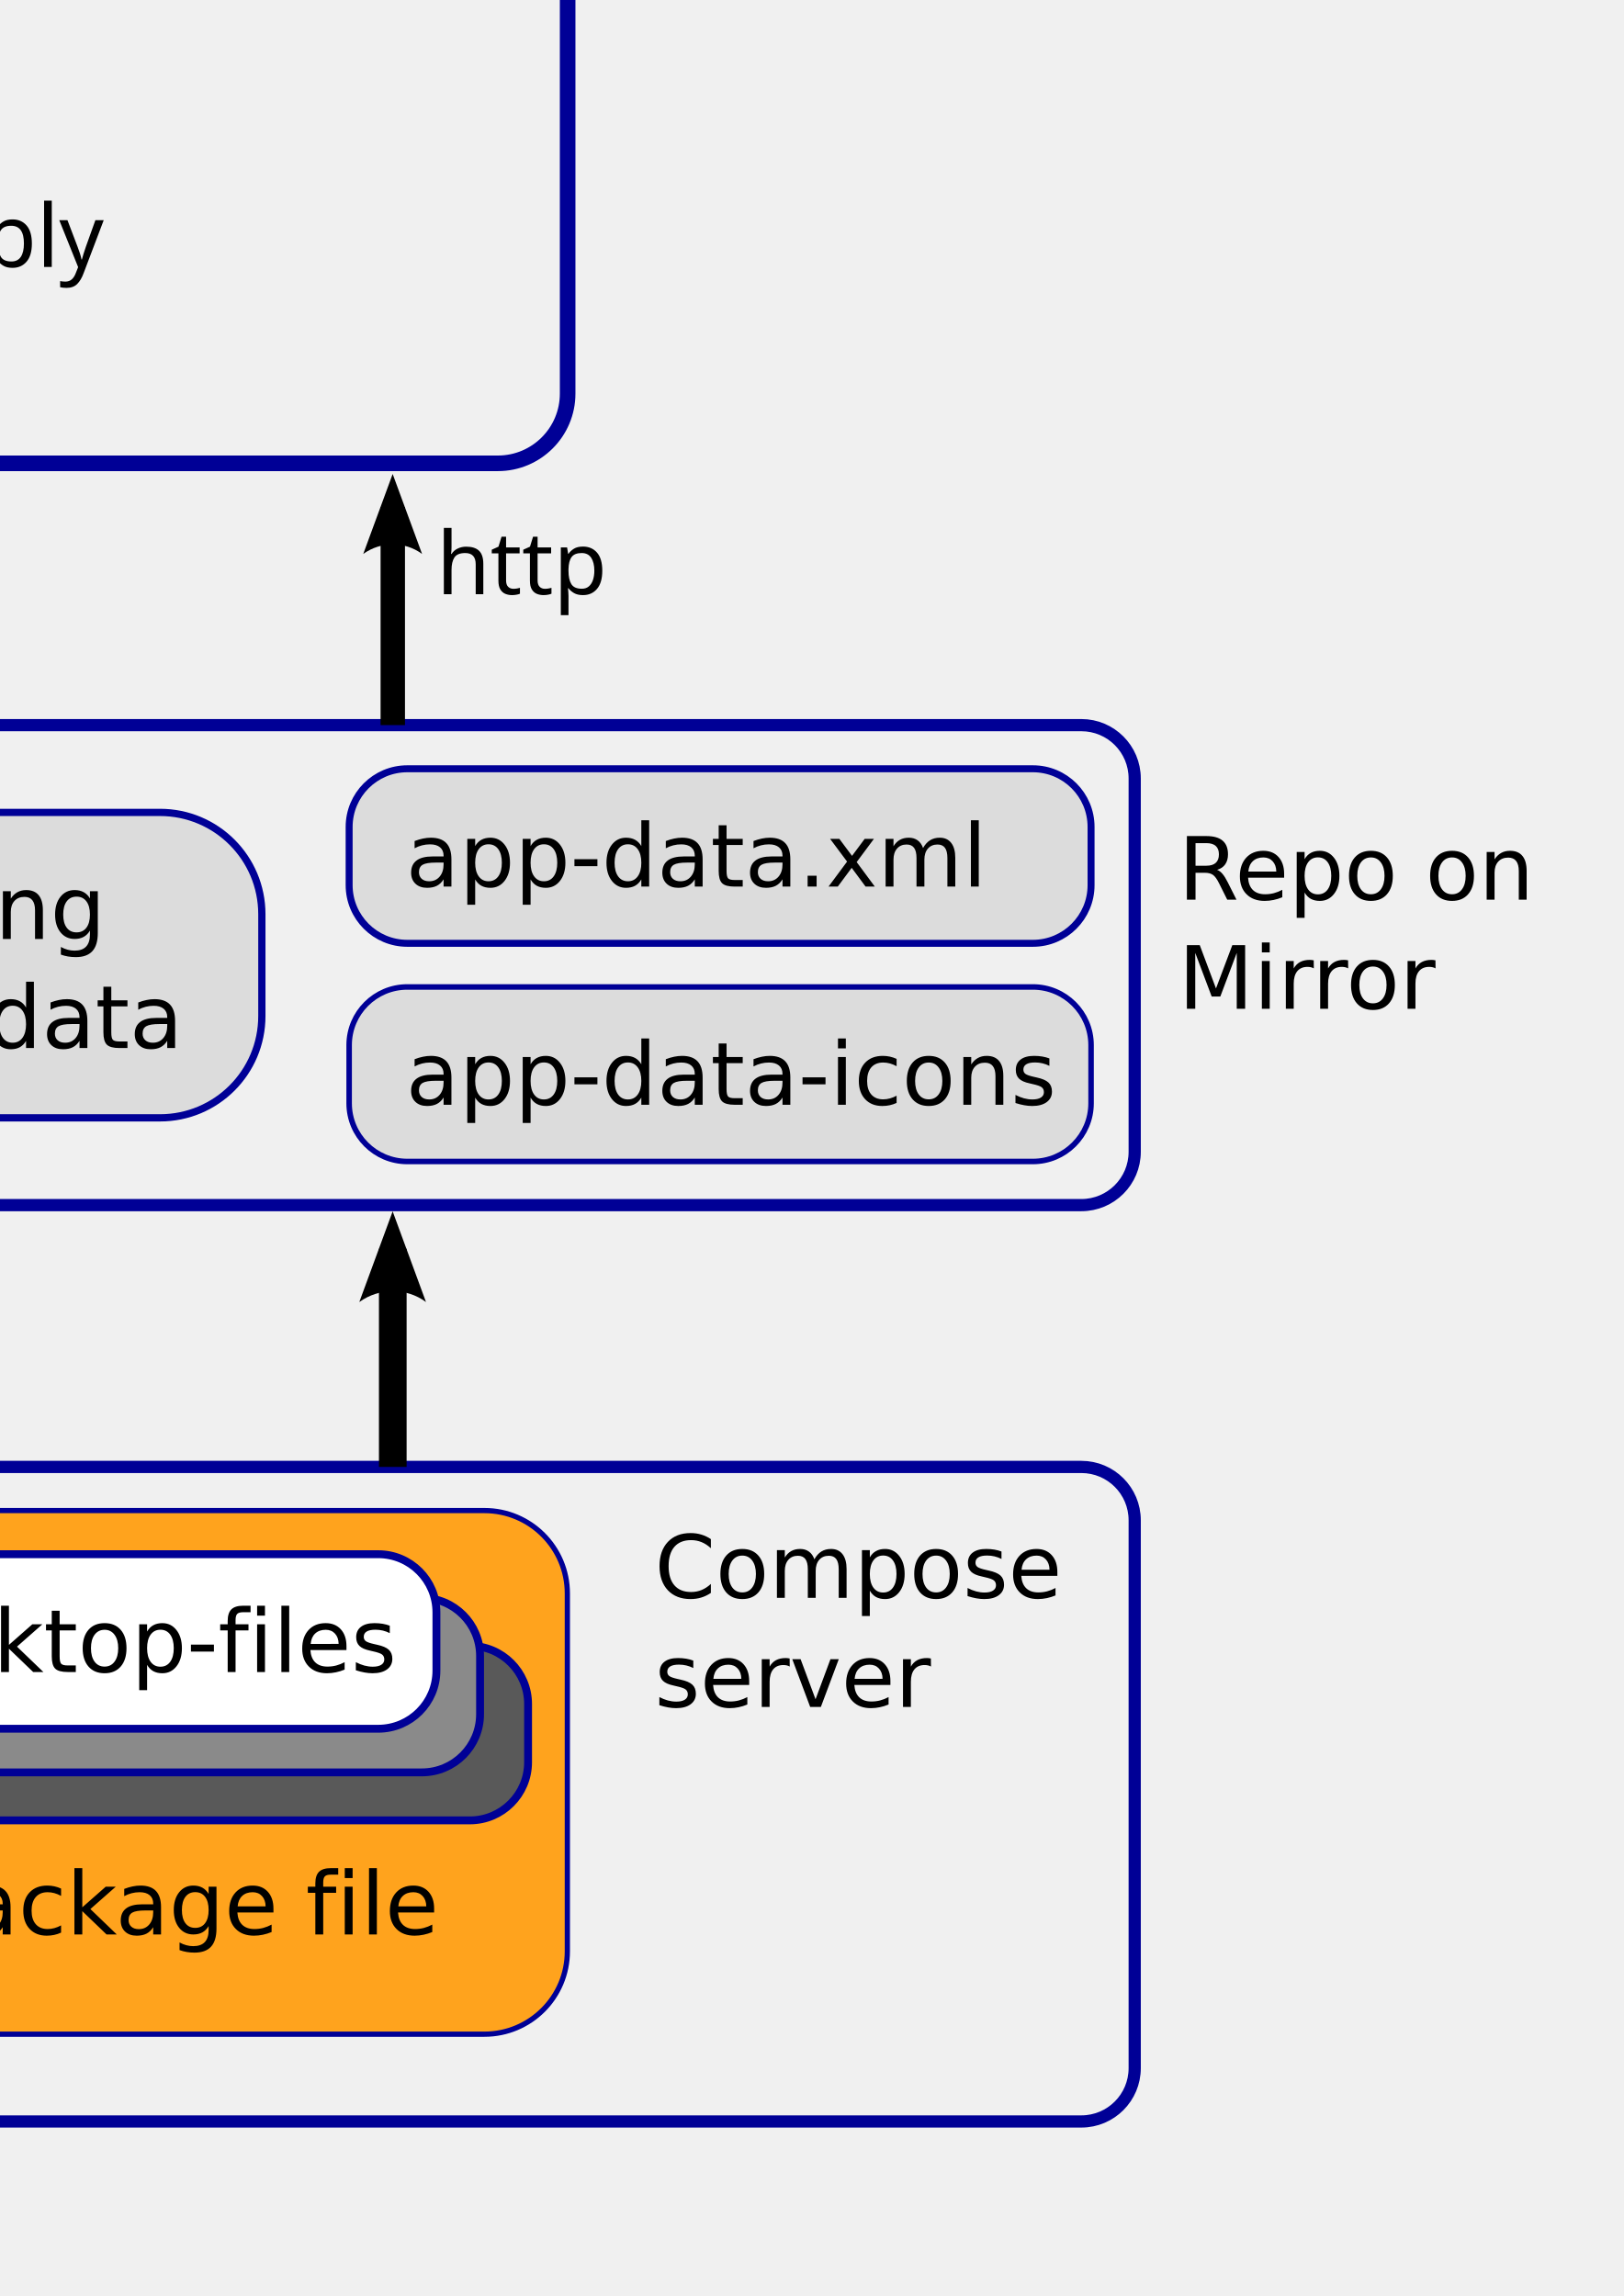
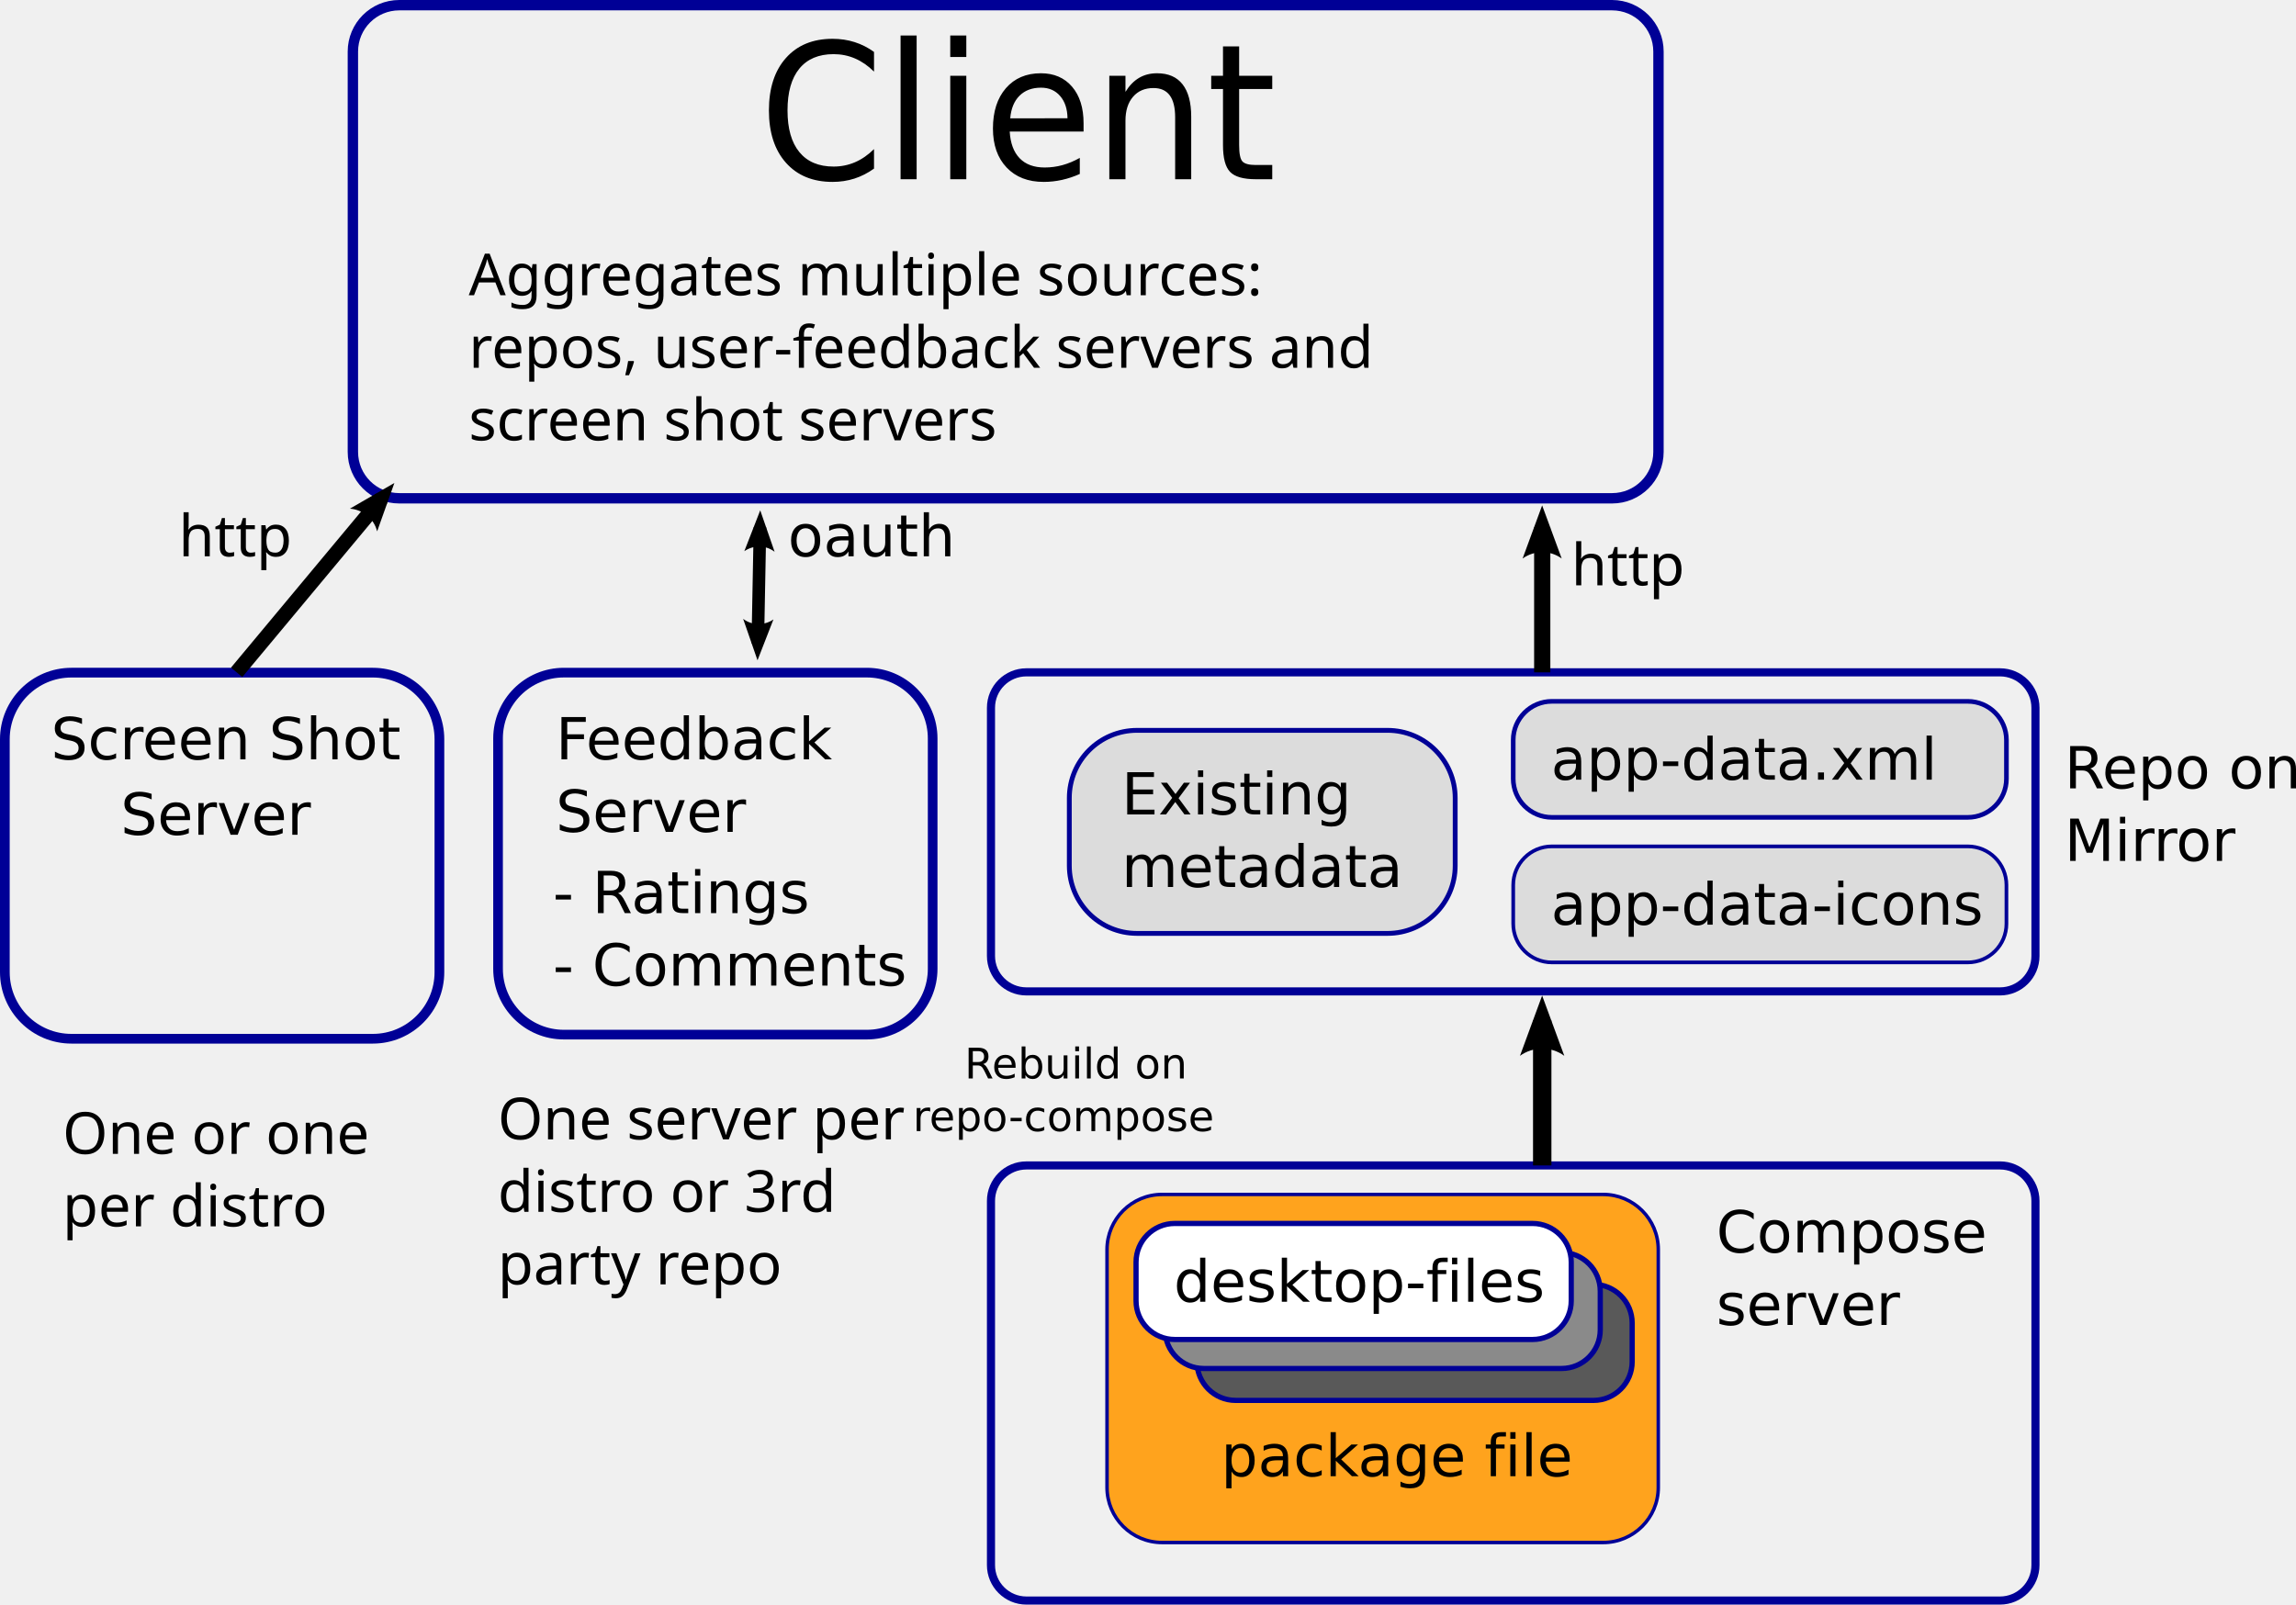
- <svg xmlns="http://www.w3.org/2000/svg" width="744.094" height="1052.362" id="svg2" version="1.1">
+ <svg xmlns="http://www.w3.org/2000/svg" width="1582.734" height="1106.369" id="svg2" version="1.1">
  <defs id="defs4">
-     <marker orient="auto" refY="0.0" refX="0.0" id="Arrow2Sstart" style="overflow:visible">
-       <path id="path4777" style="font-size:12.0;fill-rule:evenodd;stroke-width:0.625;stroke-linejoin:round" d="M 8.719,4.034 L -2.207,0.016 L 8.719,-4.002 C 6.973,-1.63 6.983,1.616 8.719,4.034 z " transform="scale(0.3) translate(-2.3,0)" />
+     <marker orient="auto" refY="0" refX="0" id="Arrow2Sstart" style="overflow:visible">
+       <path id="path4777" style="font-size:12px;fill-rule:evenodd;stroke-width:0.625;stroke-linejoin:round" d="M 8.719,4.034 -2.207,0.016 8.719,-4.002 c -1.745,2.372 -1.735,5.617 -6e-7,8.035 z" transform="matrix(0.3,0,0,0.3,-0.69,0)" />
    </marker>
-     <marker orient="auto" refY="0.0" refX="0.0" id="Arrow1Sstart" style="overflow:visible">
-       <path id="path3923" d="M 0.0,0.0 L 5.0,-5.0 L -12.5,0.0 L 5.0,5.0 L 0.0,0.0 z " style="fill-rule:evenodd;stroke:#000000;stroke-width:1.0pt;marker-start:none" transform="scale(0.2) translate(6,0)" />
-     </marker>
-     <marker orient="auto" refY="0.0" refX="0.0" id="Arrow2Send" style="overflow:visible;">
-       <path id="path3944" style="font-size:12.0;fill-rule:evenodd;stroke-width:0.625;stroke-linejoin:round;" d="M 8.719,4.034 L -2.207,0.016 L 8.719,-4.002 C 6.973,-1.63 6.983,1.616 8.719,4.034 z " transform="scale(0.3) rotate(180) translate(-2.3,0)" />
-     </marker>
-     <marker orient="auto" refY="0.0" refX="0.0" id="Arrow1Mend" style="overflow:visible;">
-       <path id="path3920" d="M 0.0,0.0 L 5.0,-5.0 L -12.5,0.0 L 5.0,5.0 L 0.0,0.0 z " style="fill-rule:evenodd;stroke:#000000;stroke-width:1.0pt;marker-start:none;" transform="scale(0.4) rotate(180) translate(10,0)" />
-     </marker>
-     <marker orient="auto" refY="0.0" refX="0.0" id="Arrow1Lend" style="overflow:visible;">
-       <path id="path3914" d="M 0.0,0.0 L 5.0,-5.0 L -12.5,0.0 L 5.0,5.0 L 0.0,0.0 z " style="fill-rule:evenodd;stroke:#000000;stroke-width:1.0pt;marker-start:none;" transform="scale(0.8) rotate(180) translate(12.5,0)" />
-     </marker>
-     <marker orient="auto" refY="0.0" refX="0.0" id="Arrow1Lstart" style="overflow:visible">
-       <path id="path3911" d="M 0.0,0.0 L 5.0,-5.0 L -12.5,0.0 L 5.0,5.0 L 0.0,0.0 z " style="fill-rule:evenodd;stroke:#000000;stroke-width:1.0pt;marker-start:none" transform="scale(0.8) translate(12.5,0)" />
-     </marker>
-     <marker orient="auto" refY="0" refX="0" id="Arrow2Send-7" style="overflow:visible">
-       <path id="path3944-4" style="font-size:12px;fill-rule:evenodd;stroke-width:0.625;stroke-linejoin:round" d="M 8.719,4.034 -2.207,0.016 8.719,-4.002 c -1.745,2.372 -1.735,5.617 -6e-7,8.035 z" transform="matrix(-0.3,0,0,-0.3,0.69,0)" />
-     </marker>
-     <marker orient="auto" refY="0" refX="0" id="Arrow2Send-4" style="overflow:visible">
-       <path id="path3944-6" style="font-size:12px;fill-rule:evenodd;stroke-width:0.625;stroke-linejoin:round" d="M 8.719,4.034 -2.207,0.016 8.719,-4.002 c -1.745,2.372 -1.735,5.617 -6e-7,8.035 z" transform="matrix(-0.3,0,0,-0.3,0.69,0)" />
-     </marker>
-     <marker orient="auto" refY="0" refX="0" id="Arrow2Send-3" style="overflow:visible">
-       <path id="path3944-8" style="font-size:12px;fill-rule:evenodd;stroke-width:0.625;stroke-linejoin:round" d="M 8.719,4.034 -2.207,0.016 8.719,-4.002 c -1.745,2.372 -1.735,5.617 -6e-7,8.035 z" transform="matrix(-0.3,0,0,-0.3,0.69,0)" />
-     </marker>
-     <marker orient="auto" refY="0" refX="0" id="Arrow2Send-34" style="overflow:visible">
-       <path id="path3944-65" style="font-size:12px;fill-rule:evenodd;stroke-width:0.625;stroke-linejoin:round" d="M 8.719,4.034 -2.207,0.016 8.719,-4.002 c -1.745,2.372 -1.735,5.617 -6e-7,8.035 z" transform="matrix(-0.3,0,0,-0.3,0.69,0)" />
-     </marker>
-     <marker orient="auto" refY="0" refX="0" id="Arrow2Send-75" style="overflow:visible">
-       <path id="path3944-48" style="font-size:12px;fill-rule:evenodd;stroke-width:0.625;stroke-linejoin:round" d="M 8.719,4.034 -2.207,0.016 8.719,-4.002 c -1.745,2.372 -1.735,5.617 -6e-7,8.035 z" transform="matrix(-0.3,0,0,-0.3,0.69,0)" />
-     </marker>
-     <marker orient="auto" refY="0" refX="0" id="Arrow1Sstart-2" style="overflow:visible">
-       <path id="path3923-4" d="M 0,0 5,-5 -12.5,0 5,5 0,0 z" style="fill-rule:evenodd;stroke:#000000;stroke-width:1pt;marker-start:none" transform="matrix(0.2,0,0,0.2,1.2,0)" />
+     <marker orient="auto" refY="0" refX="0" id="Arrow2Send" style="overflow:visible">
+       <path id="path3944" style="font-size:12px;fill-rule:evenodd;stroke-width:0.625;stroke-linejoin:round" d="M 8.719,4.034 -2.207,0.016 8.719,-4.002 c -1.745,2.372 -1.735,5.617 -6e-7,8.035 z" transform="matrix(-0.3,0,0,-0.3,0.69,0)" />
    </marker>
    <marker orient="auto" refY="0" refX="0" id="Arrow2Send-0" style="overflow:visible">
      <path id="path3944-62" style="font-size:12px;fill-rule:evenodd;stroke-width:0.625;stroke-linejoin:round" d="M 8.719,4.034 -2.207,0.016 8.719,-4.002 c -1.745,2.372 -1.735,5.617 -6e-7,8.035 z" transform="matrix(-0.3,0,0,-0.3,0.69,0)" />
    </marker>
  </defs>
-   <g id="layer1">
-     <rect style="fill:none;stroke:#000096;stroke-width:6.25;stroke-linejoin:round;stroke-miterlimit:4;stroke-opacity:1;stroke-dasharray:none;stroke-dashoffset:0" id="rect2987" width="300" height="220" x="-540" y="332.362" ry="40" />
-     <text xml:space="preserve" style="font-size:40px;font-style:normal;font-weight:normal;line-height:125%;letter-spacing:0px;word-spacing:0px;fill:#000000;fill-opacity:1;stroke:none;font-family:Bitstream Vera Sans" x="-500" y="452.362" id="text2989">
-       <tspan x="-500" y="452.362" id="tspan3100">- Ratings</tspan>
-       <tspan x="-500" y="502.362" id="tspan3102">- Comments</tspan>
+   <g id="layer1" transform="translate(883.125,131.2114)">
+     <rect style="fill:none;stroke:#000096;stroke-width:6.653;stroke-linejoin:round;stroke-miterlimit:4;stroke-opacity:1;stroke-dasharray:none;stroke-dashoffset:0" id="rect2987" width="299.597" height="249.597" x="-539.799" y="332.564" ry="45.381" />
+     <text xml:space="preserve" style="font-size:40px;font-style:normal;font-weight:normal;line-height:125%;letter-spacing:0px;word-spacing:0px;fill:#000000;fill-opacity:1;stroke:none;font-family:Bitstream Vera Sans" x="-502" y="498.362" id="text2989">
+       <tspan x="-502" y="498.362" id="tspan3100">- Ratings</tspan>
+       <tspan x="-502" y="548.362" id="tspan3102">- Comments</tspan>
    </text>
    <rect style="fill:#ffa31d;fill-opacity:1;stroke:#000096;stroke-width:2.395;stroke-linejoin:round;stroke-miterlimit:4;stroke-opacity:1;stroke-dasharray:none;stroke-dashoffset:0" id="rect3078" width="380" height="240" x="-120" y="692.362" ry="38" />
-     <rect style="fill:#595959;stroke:#000096;stroke-width:3.608;stroke-linejoin:round;stroke-miterlimit:4;stroke-opacity:1;stroke-dasharray:none;stroke-dashoffset:0;fill-opacity:1" id="rect2987-2-0" width="300" height="80" x="-58" y="754.362" ry="26.667" />
-     <rect style="fill:#8a8a8a;stroke:#000096;stroke-width:3.608;stroke-linejoin:round;stroke-miterlimit:4;stroke-opacity:1;stroke-dasharray:none;stroke-dashoffset:0;fill-opacity:1" id="rect2987-2-4" width="300" height="80" x="-80" y="732.362" ry="26.667" />
-     <rect style="fill:#ffffff;stroke:#000096;stroke-width:3.608;stroke-linejoin:round;stroke-miterlimit:4;stroke-opacity:1;stroke-dasharray:none;stroke-dashoffset:0;fill-opacity:1" id="rect2987-2" width="300" height="80" x="-100" y="-792.362" ry="26.667" transform="scale(1,-1)" />
+     <rect style="fill:#595959;fill-opacity:1;stroke:#000096;stroke-width:3.608;stroke-linejoin:round;stroke-miterlimit:4;stroke-opacity:1;stroke-dasharray:none;stroke-dashoffset:0" id="rect2987-2-0" width="300" height="80" x="-58" y="754.362" ry="26.667" />
+     <rect style="fill:#8a8a8a;fill-opacity:1;stroke:#000096;stroke-width:3.608;stroke-linejoin:round;stroke-miterlimit:4;stroke-opacity:1;stroke-dasharray:none;stroke-dashoffset:0" id="rect2987-2-4" width="300" height="80" x="-80" y="732.362" ry="26.667" />
+     <rect style="fill:#ffffff;fill-opacity:1;stroke:#000096;stroke-width:3.608;stroke-linejoin:round;stroke-miterlimit:4;stroke-opacity:1;stroke-dasharray:none;stroke-dashoffset:0" id="rect2987-2" width="300" height="80" x="-100" y="-792.362" ry="26.667" transform="scale(1,-1)" />
    <text xml:space="preserve" style="font-size:40px;font-style:normal;font-weight:normal;line-height:125%;letter-spacing:0px;word-spacing:0px;fill:#000000;fill-opacity:1;stroke:none;font-family:Bitstream Vera Sans" x="-74" y="766.362" id="text2989-1">
      <tspan id="tspan2991-0" x="-74" y="766.362">desktop-files</tspan>
    </text>
    <rect ry="26.667" y="352.362" x="160" height="80" width="340" id="rect3042" style="fill:#dcdcdc;fill-opacity:1;stroke:#000096;stroke-width:3.194;stroke-linejoin:round;stroke-miterlimit:4;stroke-opacity:1;stroke-dasharray:none;stroke-dashoffset:0" />
    <text id="text3044" y="406.362" x="186" style="font-size:40px;font-style:normal;font-weight:normal;line-height:125%;letter-spacing:0px;word-spacing:0px;fill:#000000;fill-opacity:1;stroke:none;font-family:Bitstream Vera Sans" xml:space="preserve">
      <tspan y="406.362" x="186" id="tspan3046">app-data.xml</tspan>
    </text>
    <rect style="fill:#dcdcdc;fill-opacity:1;stroke:#000096;stroke-width:2.525;stroke-linejoin:round;stroke-miterlimit:4;stroke-opacity:1;stroke-dasharray:none;stroke-dashoffset:0" id="rect3048" width="340" height="80" x="160" y="452.362" ry="26.667" />
    <text xml:space="preserve" style="font-size:40px;font-style:normal;font-weight:normal;line-height:125%;letter-spacing:0px;word-spacing:0px;fill:#000000;fill-opacity:1;stroke:none;font-family:Bitstream Vera Sans" x="186" y="506.362" id="text3050">
      <tspan id="tspan3052" x="186" y="506.362">app-data-icons</tspan>
    </text>
    <rect style="fill:none;stroke:#000096;stroke-width:5.59;stroke-linejoin:round;stroke-miterlimit:4;stroke-opacity:1;stroke-dasharray:none;stroke-dashoffset:0" id="rect3054" width="720" height="220" x="-200" y="332.362" ry="24.444" />
    <rect style="fill:none;stroke:#000096;stroke-width:7.147;stroke-linejoin:round;stroke-miterlimit:4;stroke-opacity:1;stroke-dasharray:none;stroke-dashoffset:0" id="rect3056" width="900" height="340" x="-639.867" y="-127.638" ry="31.966" />
    <rect style="fill:none;stroke:#000096;stroke-width:5.59;stroke-linejoin:round;stroke-miterlimit:4;stroke-opacity:1;stroke-dasharray:none;stroke-dashoffset:0" id="rect3058" width="720" height="300" x="-200" y="672.362" ry="24.444" />
    <text xml:space="preserve" style="font-size:40px;font-style:normal;font-weight:normal;line-height:125%;letter-spacing:0px;word-spacing:0px;fill:#000000;fill-opacity:1;stroke:none;font-family:Bitstream Vera Sans" x="300" y="732.362" id="text3060">
      <tspan id="tspan3062" x="300" y="732.362">Compose</tspan>
      <tspan x="300" y="782.362" id="tspan3064">server</tspan>
    </text>
    <text xml:space="preserve" style="font-size:40px;font-style:normal;font-weight:normal;line-height:125%;letter-spacing:0px;word-spacing:0px;fill:#000000;fill-opacity:1;stroke:none;font-family:Bitstream Vera Sans" x="540" y="412.362" id="text3066">
      <tspan id="tspan3068" x="540" y="412.362">Repo on</tspan>
      <tspan x="540" y="462.362" id="tspan3282">Mirror</tspan>
    </text>
    <rect style="fill:#dcdcdc;fill-opacity:1;stroke:#000096;stroke-width:3.325;stroke-linejoin:round;stroke-miterlimit:4;stroke-opacity:1;stroke-dasharray:none;stroke-dashoffset:0" id="rect3070" width="266" height="140" x="-146" y="372.362" ry="46.667" />
    <text xml:space="preserve" style="font-size:40px;font-style:normal;font-weight:normal;line-height:125%;letter-spacing:0px;word-spacing:0px;fill:#000000;fill-opacity:1;stroke:none;font-family:Bitstream Vera Sans" x="-110" y="430.362" id="text3072">
      <tspan id="tspan3074" x="-110" y="430.362">Existing</tspan>
      <tspan x="-110" y="480.362" id="tspan3076">metadata</tspan>
    </text>
    <text xml:space="preserve" style="font-size:40px;font-style:normal;font-weight:normal;line-height:125%;letter-spacing:0px;word-spacing:0px;fill:#000000;fill-opacity:1;stroke:none;font-family:Bitstream Vera Sans" x="-41.429" y="886.648" id="text3080">
      <tspan id="tspan3082" x="-41.429" y="886.648">package file</tspan>
    </text>
    <text xml:space="preserve" style="font-size:126.802px;font-style:normal;font-weight:normal;line-height:125%;letter-spacing:0px;word-spacing:0px;fill:#000000;fill-opacity:1;stroke:none;font-family:Bitstream Vera Sans" x="-370.351" y="-7.424" id="text3084" transform="scale(0.9720516,1.028752)">
      <tspan id="tspan3086" x="-370.351" y="-7.424">Client</tspan>
    </text>
    <text xml:space="preserve" style="font-size:40px;font-style:normal;font-weight:normal;line-height:125%;letter-spacing:0px;word-spacing:0px;fill:#000000;fill-opacity:1;stroke:none;font-family:Bitstream Vera Sans" x="-500" y="392.362" id="text3106">
-       <tspan id="tspan3108" x="-500" y="392.362">OCS Server</tspan>
+       <tspan id="tspan3108" x="-500" y="392.362">Feedback</tspan>
+       <tspan x="-500" y="442.362" id="tspan3145">Server</tspan>
    </text>
    <path style="fill:none;stroke:#000000;stroke-width:12.677;stroke-linecap:butt;stroke-linejoin:round;stroke-miterlimit:4;stroke-opacity:1;stroke-dasharray:none;marker-start:none;marker-end:url(#Arrow2Send)" d="m 180,672.362 0,-100" id="path3906" />
    <text xml:space="preserve" style="font-size:40px;font-style:normal;font-weight:normal;line-height:125%;letter-spacing:0px;word-spacing:0px;fill:#000000;fill-opacity:1;stroke:none;font-family:Bitstream Vera Sans" x="-340" y="252.362" id="text5962">
-       <tspan id="tspan5964" x="-340" y="252.362">OCS API</tspan>
-       <tspan x="-340" y="302.362" id="tspan7878">oauth</tspan>
+       <tspan x="-340" y="252.362" id="tspan7878">oauth</tspan>
    </text>
    <text xml:space="preserve" style="font-size:29.05px;font-style:normal;font-weight:normal;text-align:end;line-height:125%;letter-spacing:0px;word-spacing:0px;text-anchor:end;fill:#000000;fill-opacity:1;stroke:none;font-family:Bitstream Vera Sans" x="4.0233135e-07" y="612.362" id="text5982">
-       <tspan id="tspan5984" x="4.0233135e-07" y="612.362">Rebuild on</tspan>
-       <tspan id="tspan5986" x="4.0233135e-07" y="648.674">repo-compose</tspan>
+       <tspan id="tspan5984" x="-5.1409006e-06" y="612.362">Rebuild on</tspan>
+       <tspan id="tspan5986" x="3.7699938e-06" y="648.674">repo-compose</tspan>
    </text>
    <path style="fill:none;stroke:#000000;stroke-width:11.18;stroke-linecap:butt;stroke-linejoin:round;stroke-miterlimit:4;stroke-opacity:1;stroke-dasharray:none;marker-start:none;marker-end:url(#Arrow2Send)" d="m 180,332.362 0,-100" id="path3906-2-1" />
-     <rect style="fill:none;stroke:#000096;stroke-width:6.25;stroke-linejoin:round;stroke-miterlimit:4;stroke-opacity:1;stroke-dasharray:none;stroke-dashoffset:0" id="rect2987-9" width="300" height="220" x="-880" y="332.362" ry="40" />
-     <text xml:space="preserve" style="font-size:40px;font-style:normal;font-weight:normal;line-height:125%;letter-spacing:0px;word-spacing:0px;fill:#000000;fill-opacity:1;stroke:none;font-family:Bitstream Vera Sans" x="-800" y="452.362" id="text2989-7">
-       <tspan x="-800" y="452.362" id="tspan3102-6">Server</tspan>
+     <rect style="fill:none;stroke:#000096;stroke-width:6.69;stroke-linejoin:round;stroke-miterlimit:4;stroke-opacity:1;stroke-dasharray:none;stroke-dashoffset:0" id="rect2987-9" width="299.56" height="252.417" x="-879.78" y="332.582" ry="45.894" />
+     <text xml:space="preserve" style="font-size:40px;font-style:normal;font-weight:normal;line-height:125%;letter-spacing:0px;word-spacing:0px;fill:#000000;fill-opacity:1;stroke:none;font-family:Bitstream Vera Sans" x="-800" y="444.362" id="text2989-7">
+       <tspan x="-800" y="444.362" id="tspan3102-6">Server</tspan>
    </text>
-     <text xml:space="preserve" style="font-size:40px;font-style:normal;font-weight:normal;line-height:125%;letter-spacing:0px;word-spacing:0px;fill:#000000;fill-opacity:1;stroke:none;font-family:Bitstream Vera Sans" x="-840" y="392.362" id="text3106-4">
-       <tspan id="tspan3108-3" x="-840" y="392.362">Screen Shot</tspan>
+     <text xml:space="preserve" style="font-size:40px;font-style:normal;font-weight:normal;line-height:125%;letter-spacing:0px;word-spacing:0px;fill:#000000;fill-opacity:1;stroke:none;font-family:Bitstream Vera Sans" x="-848" y="392.362" id="text3106-4">
+       <tspan id="tspan3108-3" x="-848" y="392.362">Screen Shot</tspan>
    </text>
-     <text xml:space="preserve" style="font-size:40px;font-style:normal;font-weight:normal;line-height:125%;letter-spacing:0px;word-spacing:0px;fill:#000000;fill-opacity:1;stroke:none;font-family:Sans" x="-540" y="612.362" id="text3272">
-       <tspan id="tspan3274" x="-540" y="612.362">One server per</tspan>
-       <tspan x="-540" y="662.362" id="tspan3276">distro or 3rd</tspan>
-       <tspan x="-540" y="712.362" id="tspan3280">party repo</tspan>
-       <tspan x="-540" y="762.362" id="tspan3278" />
+     <text xml:space="preserve" style="font-size:40px;font-style:normal;font-weight:normal;line-height:125%;letter-spacing:0px;word-spacing:0px;fill:#000000;fill-opacity:1;stroke:none;font-family:Sans" x="-540" y="654.362" id="text3272">
+       <tspan id="tspan3274" x="-540" y="654.362">One server per</tspan>
+       <tspan x="-540" y="704.362" id="tspan3276">distro or 3rd</tspan>
+       <tspan x="-540" y="754.362" id="tspan3280">party repo</tspan>
+       <tspan x="-540" y="804.362" id="tspan3278" />
    </text>
-     <text xml:space="preserve" style="font-size:40px;font-style:normal;font-weight:normal;line-height:125%;letter-spacing:0px;word-spacing:0px;fill:#000000;fill-opacity:1;stroke:none;font-family:Sans" x="-840" y="612.362" id="text3284">
-       <tspan id="tspan3286" x="-840" y="612.362">One or one</tspan>
-       <tspan x="-840" y="662.362" id="tspan3288">per distro</tspan>
+     <text xml:space="preserve" style="font-size:40px;font-style:normal;font-weight:normal;line-height:125%;letter-spacing:0px;word-spacing:0px;fill:#000000;fill-opacity:1;stroke:none;font-family:Sans" x="-840" y="664.362" id="text3284">
+       <tspan id="tspan3286" x="-840" y="664.362">One or one</tspan>
+       <tspan x="-840" y="714.362" id="tspan3288">per distro</tspan>
    </text>
    <path style="fill:none;stroke:#000000;stroke-width:8.658;stroke-linecap:butt;stroke-linejoin:miter;stroke-miterlimit:4;stroke-opacity:1;stroke-dasharray:none;marker-start:url(#Arrow2Sstart);marker-end:url(#Arrow2Send-0)" d="m -360.759,312.362 1.517,-80" id="path6842" />
    <path style="fill:none;stroke:#000000;stroke-width:10.142;stroke-linecap:butt;stroke-linejoin:miter;stroke-miterlimit:4;stroke-opacity:1;stroke-dasharray:none;marker-start:url(#Arrow2Sstart);marker-end:none" d="m -620,212.362 -100,120" id="path7670" />
    <text xml:space="preserve" style="font-size:40px;font-style:normal;font-weight:normal;line-height:125%;letter-spacing:0px;word-spacing:0px;fill:#000000;fill-opacity:1;stroke:none;font-family:Sans" x="-760" y="252.362" id="text7880">
      <tspan id="tspan7882" x="-760" y="252.362">http</tspan>
    </text>
    <text xml:space="preserve" style="font-size:40px;font-style:normal;font-weight:normal;line-height:125%;letter-spacing:0px;word-spacing:0px;fill:#000000;fill-opacity:1;stroke:none;font-family:Sans" x="200" y="272.362" id="text7880-7">
      <tspan id="tspan7882-5" x="200" y="272.362">http</tspan>
    </text>
    <text xml:space="preserve" style="font-size:40px;font-style:normal;font-weight:normal;line-height:125%;letter-spacing:0px;word-spacing:0px;fill:#000000;fill-opacity:1;stroke:none;font-family:Sans" x="-560" y="72.362" id="text8527">
-       <tspan id="tspan8529" x="-560" y="72.362">Aggregates multible sources:</tspan>
-       <tspan x="-560" y="122.362" id="tspan8531">Repos, OCS servers and possibly </tspan>
-       <tspan x="-560" y="172.362" id="tspan8533">Screen shot servers</tspan>
+       <tspan id="tspan8529" x="-560" y="72.362">Aggregates multiple sources:</tspan>
+       <tspan x="-560" y="122.362" id="tspan8531">repos, user-feedback servers and</tspan>
+       <tspan x="-560" y="172.362" id="tspan8533">screen shot servers</tspan>
    </text>
  </g>
</svg>
